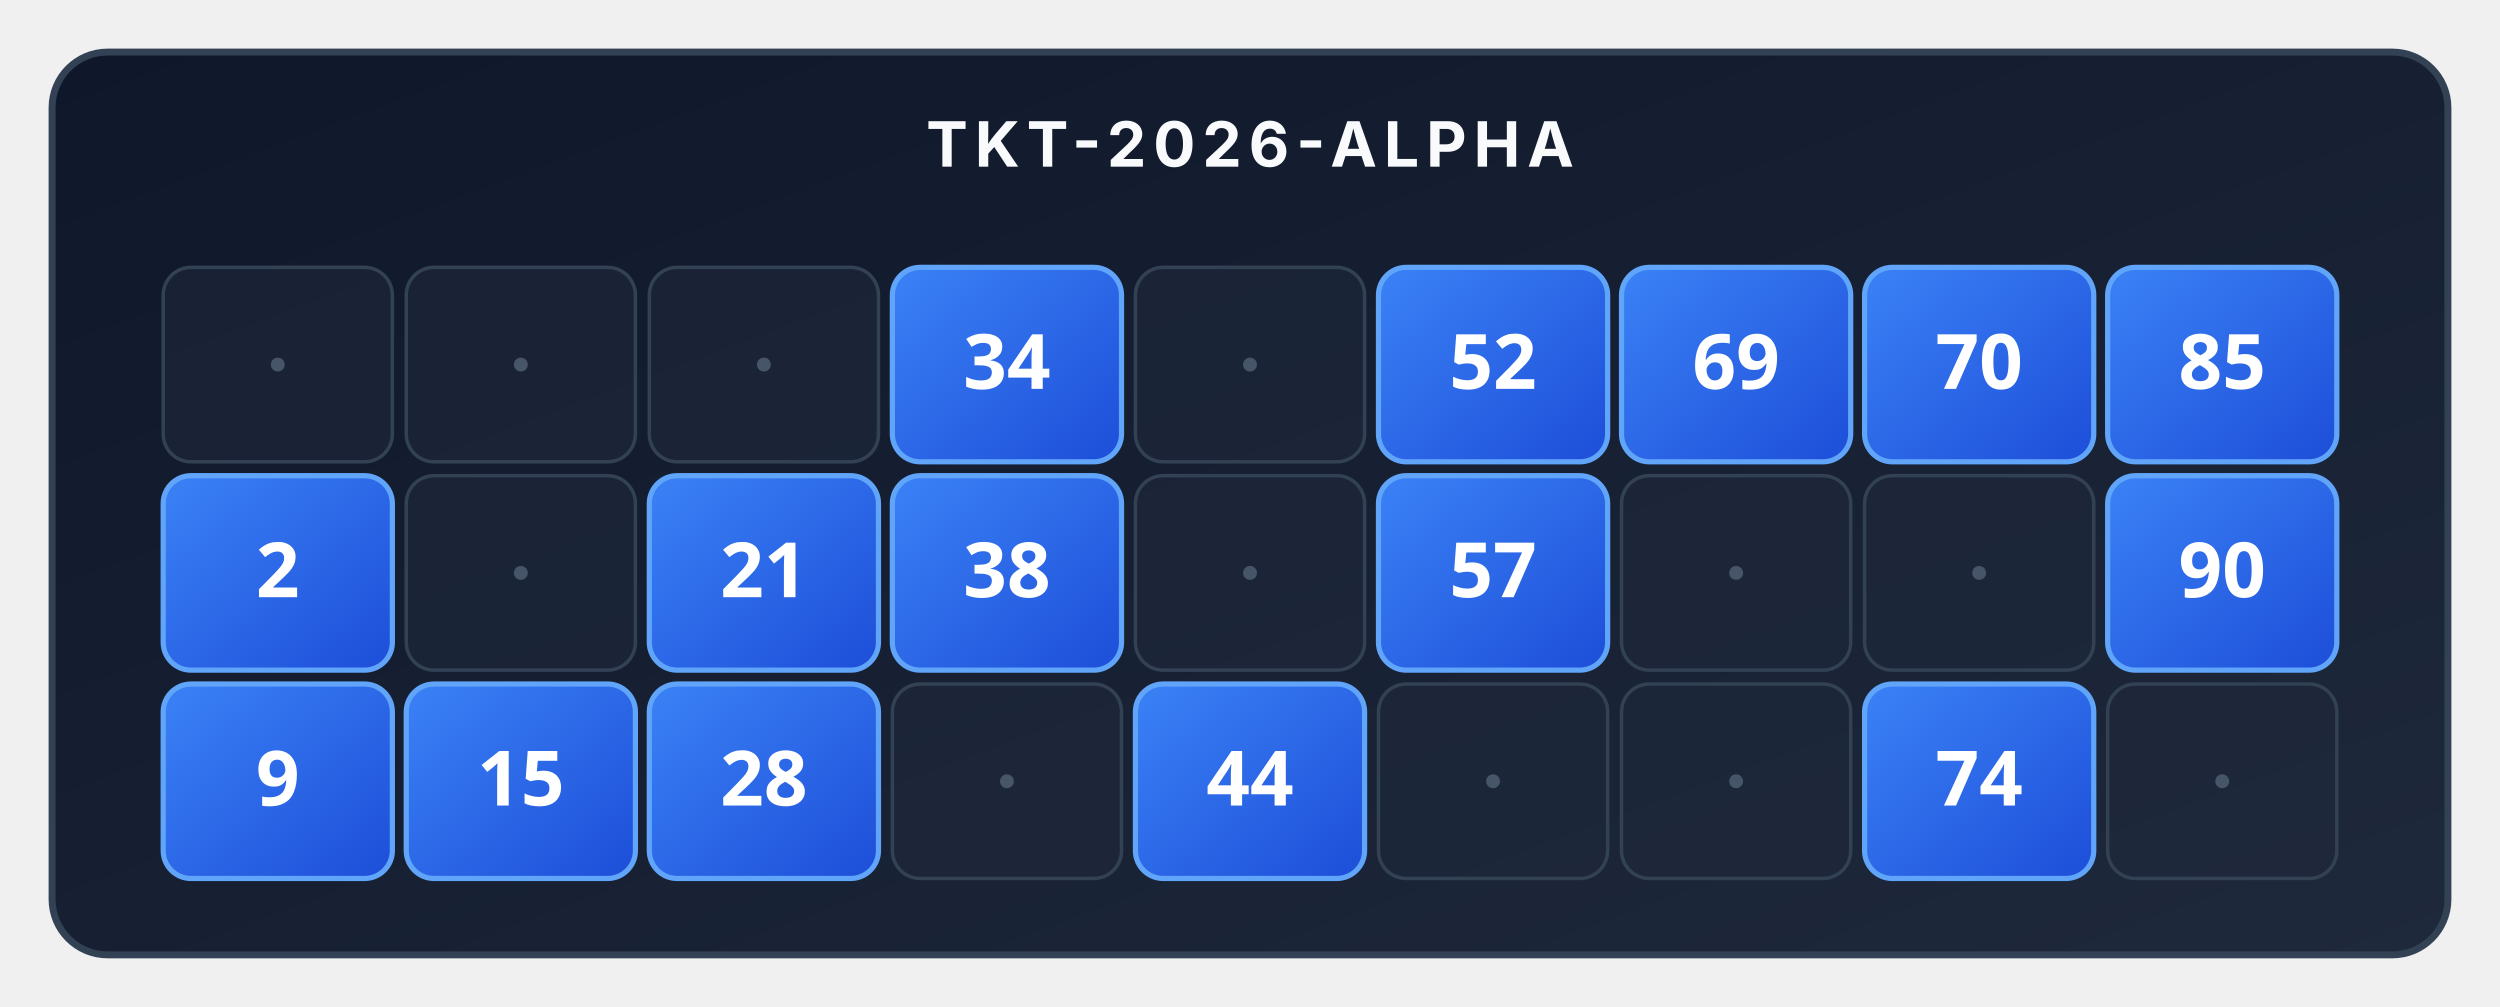
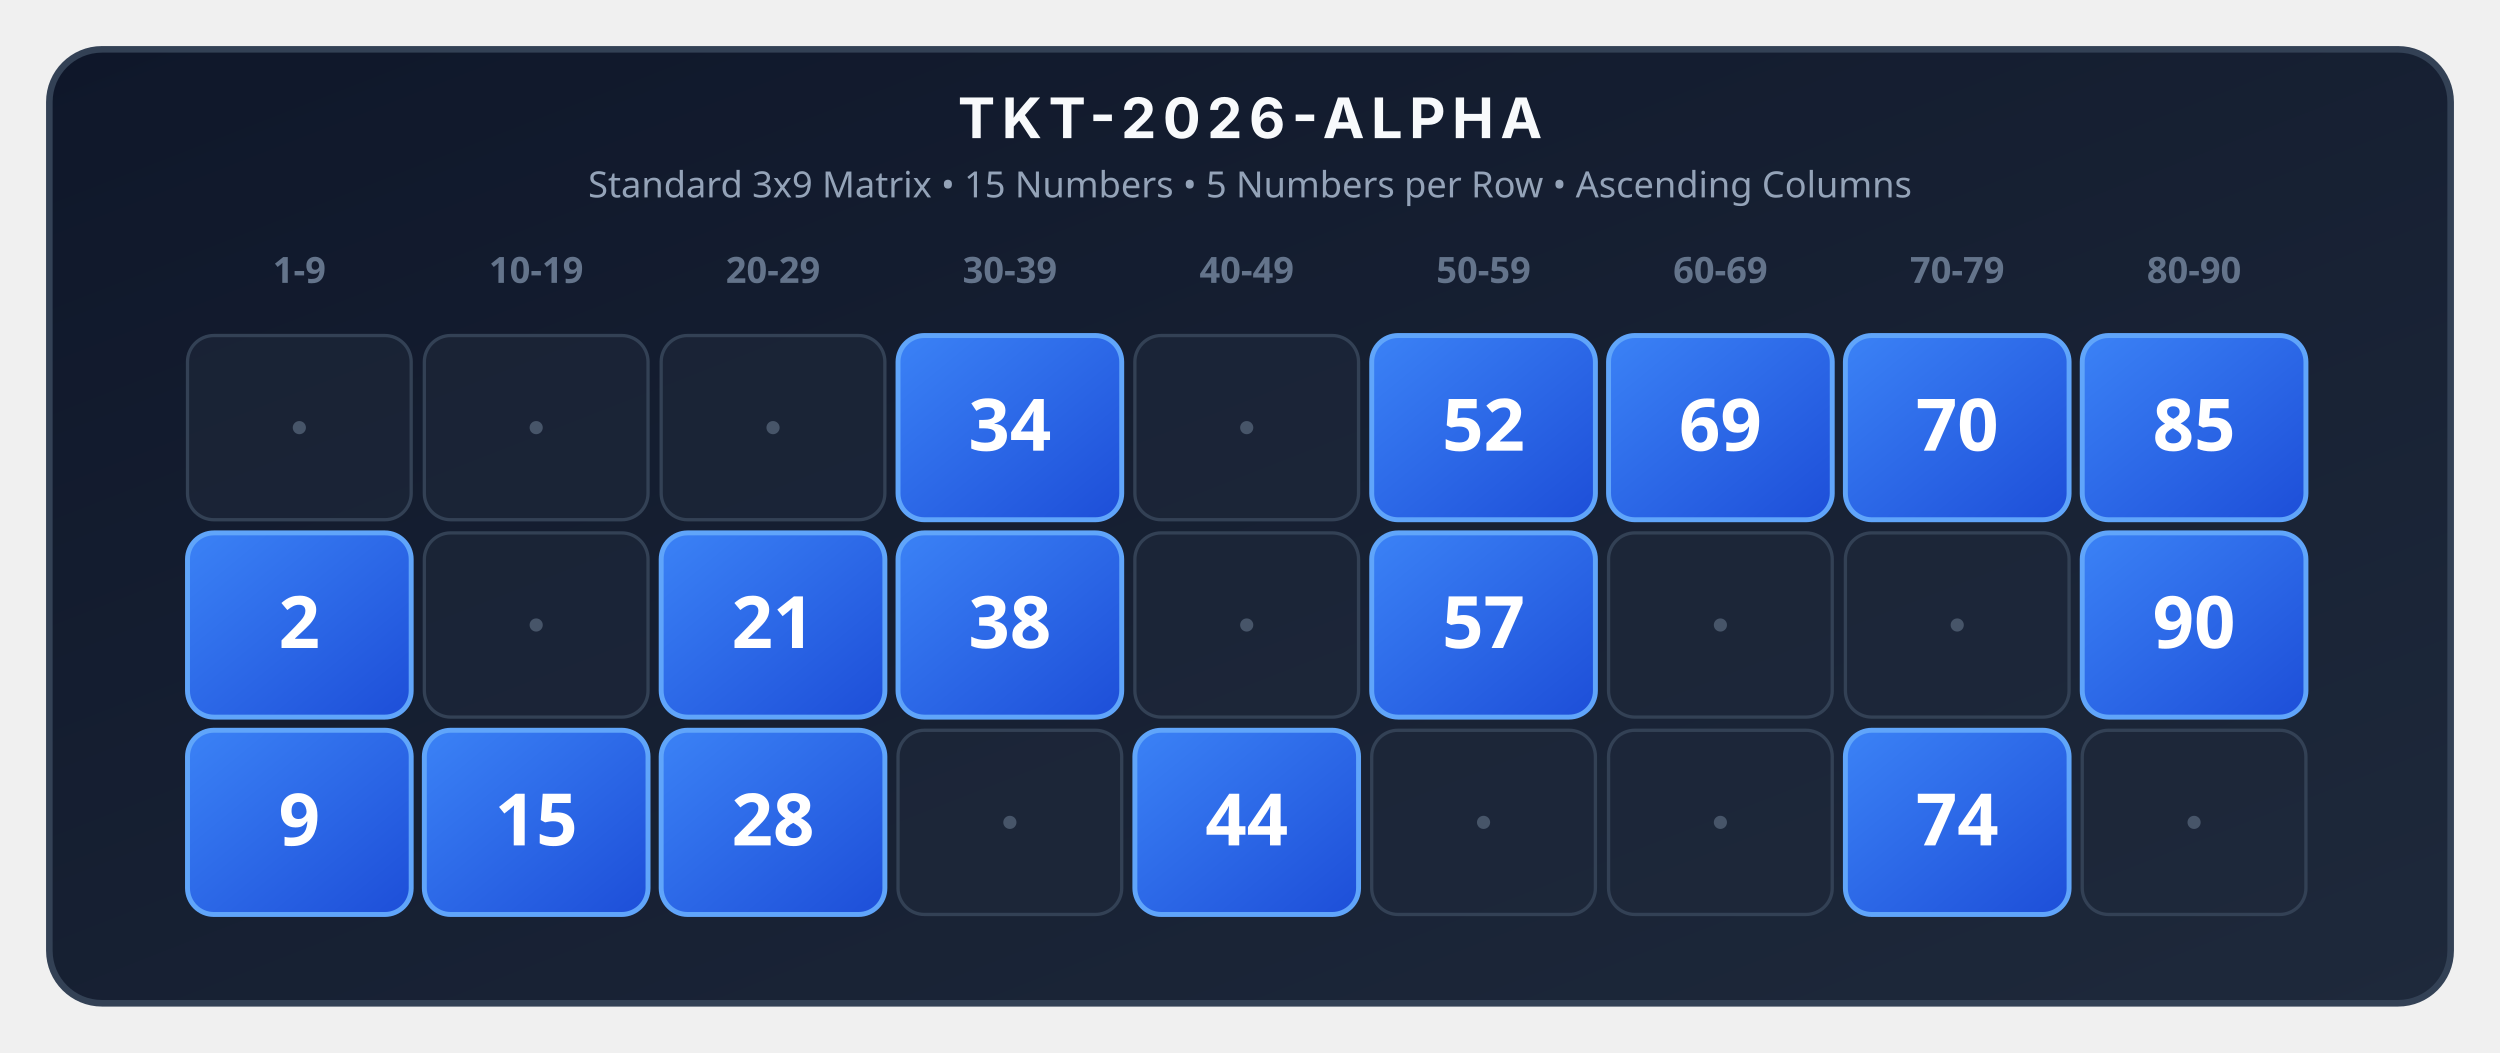
- <svg xmlns="http://www.w3.org/2000/svg" viewBox="0 0 720 290" width="720" height="290">
+ <svg xmlns="http://www.w3.org/2000/svg" viewBox="0 0 760 320" width="760" height="320">
  <defs>
    <linearGradient id="cardBg" x1="0%" y1="0%" x2="100%" y2="100%">
      <stop offset="0%" stop-color="#0f172a" />
      <stop offset="100%" stop-color="#1e293b" />
    </linearGradient>
    <linearGradient id="cellActive" x1="0%" y1="0%" x2="100%" y2="100%">
      <stop offset="0%" stop-color="#3b82f6" />
      <stop offset="100%" stop-color="#1d4ed8" />
    </linearGradient>
  </defs>
-   <rect x="15" y="15" width="690" height="260" rx="16" fill="url(#cardBg)" stroke="#334155" stroke-width="2" />
-   <text x="360.0" y="48" fill="#f8fafc" font-family="system-ui, -apple-system, sans-serif" font-size="18" font-weight="700" text-anchor="middle" letter-spacing="2">TKT-2026-ALPHA</text>
-   <rect x="47" y="77" width="66" height="56" rx="8" fill="#1e293b" fill-opacity="0.6" stroke="#334155" stroke-width="1" />
-   <circle cx="80.0" cy="105.0" r="2" fill="#475569" />
-   <rect x="117" y="77" width="66" height="56" rx="8" fill="#1e293b" fill-opacity="0.6" stroke="#334155" stroke-width="1" />
-   <circle cx="150.0" cy="105.0" r="2" fill="#475569" />
-   <rect x="187" y="77" width="66" height="56" rx="8" fill="#1e293b" fill-opacity="0.6" stroke="#334155" stroke-width="1" />
-   <circle cx="220.0" cy="105.0" r="2" fill="#475569" />
-   <rect x="257" y="77" width="66" height="56" rx="8" fill="url(#cellActive)" stroke="#60a5fa" stroke-width="1.5" />
-   <text x="290.0" y="112.0" fill="#ffffff" font-family="system-ui, sans-serif" font-size="22" font-weight="800" text-anchor="middle">34</text>
-   <rect x="327" y="77" width="66" height="56" rx="8" fill="#1e293b" fill-opacity="0.6" stroke="#334155" stroke-width="1" />
-   <circle cx="360.0" cy="105.0" r="2" fill="#475569" />
-   <rect x="397" y="77" width="66" height="56" rx="8" fill="url(#cellActive)" stroke="#60a5fa" stroke-width="1.5" />
-   <text x="430.0" y="112.0" fill="#ffffff" font-family="system-ui, sans-serif" font-size="22" font-weight="800" text-anchor="middle">52</text>
-   <rect x="467" y="77" width="66" height="56" rx="8" fill="url(#cellActive)" stroke="#60a5fa" stroke-width="1.5" />
-   <text x="500.0" y="112.0" fill="#ffffff" font-family="system-ui, sans-serif" font-size="22" font-weight="800" text-anchor="middle">69</text>
-   <rect x="537" y="77" width="66" height="56" rx="8" fill="url(#cellActive)" stroke="#60a5fa" stroke-width="1.5" />
-   <text x="570.0" y="112.0" fill="#ffffff" font-family="system-ui, sans-serif" font-size="22" font-weight="800" text-anchor="middle">70</text>
-   <rect x="607" y="77" width="66" height="56" rx="8" fill="url(#cellActive)" stroke="#60a5fa" stroke-width="1.5" />
-   <text x="640.0" y="112.0" fill="#ffffff" font-family="system-ui, sans-serif" font-size="22" font-weight="800" text-anchor="middle">85</text>
-   <rect x="47" y="137" width="66" height="56" rx="8" fill="url(#cellActive)" stroke="#60a5fa" stroke-width="1.5" />
-   <text x="80.0" y="172.0" fill="#ffffff" font-family="system-ui, sans-serif" font-size="22" font-weight="800" text-anchor="middle">2</text>
-   <rect x="117" y="137" width="66" height="56" rx="8" fill="#1e293b" fill-opacity="0.6" stroke="#334155" stroke-width="1" />
-   <circle cx="150.0" cy="165.0" r="2" fill="#475569" />
-   <rect x="187" y="137" width="66" height="56" rx="8" fill="url(#cellActive)" stroke="#60a5fa" stroke-width="1.5" />
-   <text x="220.0" y="172.0" fill="#ffffff" font-family="system-ui, sans-serif" font-size="22" font-weight="800" text-anchor="middle">21</text>
-   <rect x="257" y="137" width="66" height="56" rx="8" fill="url(#cellActive)" stroke="#60a5fa" stroke-width="1.5" />
-   <text x="290.0" y="172.0" fill="#ffffff" font-family="system-ui, sans-serif" font-size="22" font-weight="800" text-anchor="middle">38</text>
-   <rect x="327" y="137" width="66" height="56" rx="8" fill="#1e293b" fill-opacity="0.6" stroke="#334155" stroke-width="1" />
-   <circle cx="360.0" cy="165.0" r="2" fill="#475569" />
-   <rect x="397" y="137" width="66" height="56" rx="8" fill="url(#cellActive)" stroke="#60a5fa" stroke-width="1.5" />
-   <text x="430.0" y="172.0" fill="#ffffff" font-family="system-ui, sans-serif" font-size="22" font-weight="800" text-anchor="middle">57</text>
-   <rect x="467" y="137" width="66" height="56" rx="8" fill="#1e293b" fill-opacity="0.6" stroke="#334155" stroke-width="1" />
-   <circle cx="500.0" cy="165.0" r="2" fill="#475569" />
-   <rect x="537" y="137" width="66" height="56" rx="8" fill="#1e293b" fill-opacity="0.6" stroke="#334155" stroke-width="1" />
-   <circle cx="570.0" cy="165.0" r="2" fill="#475569" />
-   <rect x="607" y="137" width="66" height="56" rx="8" fill="url(#cellActive)" stroke="#60a5fa" stroke-width="1.5" />
-   <text x="640.0" y="172.0" fill="#ffffff" font-family="system-ui, sans-serif" font-size="22" font-weight="800" text-anchor="middle">90</text>
-   <rect x="47" y="197" width="66" height="56" rx="8" fill="url(#cellActive)" stroke="#60a5fa" stroke-width="1.5" />
-   <text x="80.0" y="232.0" fill="#ffffff" font-family="system-ui, sans-serif" font-size="22" font-weight="800" text-anchor="middle">9</text>
-   <rect x="117" y="197" width="66" height="56" rx="8" fill="url(#cellActive)" stroke="#60a5fa" stroke-width="1.5" />
-   <text x="150.0" y="232.0" fill="#ffffff" font-family="system-ui, sans-serif" font-size="22" font-weight="800" text-anchor="middle">15</text>
-   <rect x="187" y="197" width="66" height="56" rx="8" fill="url(#cellActive)" stroke="#60a5fa" stroke-width="1.5" />
-   <text x="220.0" y="232.0" fill="#ffffff" font-family="system-ui, sans-serif" font-size="22" font-weight="800" text-anchor="middle">28</text>
-   <rect x="257" y="197" width="66" height="56" rx="8" fill="#1e293b" fill-opacity="0.6" stroke="#334155" stroke-width="1" />
-   <circle cx="290.0" cy="225.0" r="2" fill="#475569" />
-   <rect x="327" y="197" width="66" height="56" rx="8" fill="url(#cellActive)" stroke="#60a5fa" stroke-width="1.5" />
-   <text x="360.0" y="232.0" fill="#ffffff" font-family="system-ui, sans-serif" font-size="22" font-weight="800" text-anchor="middle">44</text>
-   <rect x="397" y="197" width="66" height="56" rx="8" fill="#1e293b" fill-opacity="0.6" stroke="#334155" stroke-width="1" />
-   <circle cx="430.0" cy="225.0" r="2" fill="#475569" />
-   <rect x="467" y="197" width="66" height="56" rx="8" fill="#1e293b" fill-opacity="0.6" stroke="#334155" stroke-width="1" />
-   <circle cx="500.0" cy="225.0" r="2" fill="#475569" />
-   <rect x="537" y="197" width="66" height="56" rx="8" fill="url(#cellActive)" stroke="#60a5fa" stroke-width="1.5" />
-   <text x="570.0" y="232.0" fill="#ffffff" font-family="system-ui, sans-serif" font-size="22" font-weight="800" text-anchor="middle">74</text>
-   <rect x="607" y="197" width="66" height="56" rx="8" fill="#1e293b" fill-opacity="0.6" stroke="#334155" stroke-width="1" />
-   <circle cx="640.0" cy="225.0" r="2" fill="#475569" />
+   <rect x="15" y="15" width="730" height="290" rx="16" fill="url(#cardBg)" stroke="#334155" stroke-width="2" />
+   <text x="380.0" y="42" fill="#f8fafc" font-family="system-ui, -apple-system, sans-serif" font-size="17" font-weight="700" text-anchor="middle" letter-spacing="2">TKT-2026-ALPHA</text>
+   <text x="380.0" y="60" fill="#94a3b8" font-family="system-ui, sans-serif" font-size="11" text-anchor="middle">Standard 3x9 Matrix • 15 Numbers • 5 Numbers per Row • Ascending Columns</text>
+   <text x="91.0" y="86" fill="#64748b" font-family="system-ui, sans-serif" font-size="11" font-weight="600" text-anchor="middle">1-9</text>
+   <text x="163.0" y="86" fill="#64748b" font-family="system-ui, sans-serif" font-size="11" font-weight="600" text-anchor="middle">10-19</text>
+   <text x="235.0" y="86" fill="#64748b" font-family="system-ui, sans-serif" font-size="11" font-weight="600" text-anchor="middle">20-29</text>
+   <text x="307.0" y="86" fill="#64748b" font-family="system-ui, sans-serif" font-size="11" font-weight="600" text-anchor="middle">30-39</text>
+   <text x="379.0" y="86" fill="#64748b" font-family="system-ui, sans-serif" font-size="11" font-weight="600" text-anchor="middle">40-49</text>
+   <text x="451.0" y="86" fill="#64748b" font-family="system-ui, sans-serif" font-size="11" font-weight="600" text-anchor="middle">50-59</text>
+   <text x="523.0" y="86" fill="#64748b" font-family="system-ui, sans-serif" font-size="11" font-weight="600" text-anchor="middle">60-69</text>
+   <text x="595.0" y="86" fill="#64748b" font-family="system-ui, sans-serif" font-size="11" font-weight="600" text-anchor="middle">70-79</text>
+   <text x="667.0" y="86" fill="#64748b" font-family="system-ui, sans-serif" font-size="11" font-weight="600" text-anchor="middle">80-90</text>
+   <rect x="57" y="102" width="68" height="56" rx="8" fill="#1e293b" fill-opacity="0.6" stroke="#334155" stroke-width="1" />
+   <circle cx="91.0" cy="130.0" r="2" fill="#475569" />
+   <rect x="129" y="102" width="68" height="56" rx="8" fill="#1e293b" fill-opacity="0.6" stroke="#334155" stroke-width="1" />
+   <circle cx="163.0" cy="130.0" r="2" fill="#475569" />
+   <rect x="201" y="102" width="68" height="56" rx="8" fill="#1e293b" fill-opacity="0.6" stroke="#334155" stroke-width="1" />
+   <circle cx="235.0" cy="130.0" r="2" fill="#475569" />
+   <rect x="273" y="102" width="68" height="56" rx="8" fill="url(#cellActive)" stroke="#60a5fa" stroke-width="1.5" />
+   <text x="307.0" y="137.0" fill="#ffffff" font-family="system-ui, sans-serif" font-size="22" font-weight="800" text-anchor="middle">34</text>
+   <rect x="345" y="102" width="68" height="56" rx="8" fill="#1e293b" fill-opacity="0.6" stroke="#334155" stroke-width="1" />
+   <circle cx="379.0" cy="130.0" r="2" fill="#475569" />
+   <rect x="417" y="102" width="68" height="56" rx="8" fill="url(#cellActive)" stroke="#60a5fa" stroke-width="1.5" />
+   <text x="451.0" y="137.0" fill="#ffffff" font-family="system-ui, sans-serif" font-size="22" font-weight="800" text-anchor="middle">52</text>
+   <rect x="489" y="102" width="68" height="56" rx="8" fill="url(#cellActive)" stroke="#60a5fa" stroke-width="1.5" />
+   <text x="523.0" y="137.0" fill="#ffffff" font-family="system-ui, sans-serif" font-size="22" font-weight="800" text-anchor="middle">69</text>
+   <rect x="561" y="102" width="68" height="56" rx="8" fill="url(#cellActive)" stroke="#60a5fa" stroke-width="1.5" />
+   <text x="595.0" y="137.0" fill="#ffffff" font-family="system-ui, sans-serif" font-size="22" font-weight="800" text-anchor="middle">70</text>
+   <rect x="633" y="102" width="68" height="56" rx="8" fill="url(#cellActive)" stroke="#60a5fa" stroke-width="1.5" />
+   <text x="667.0" y="137.0" fill="#ffffff" font-family="system-ui, sans-serif" font-size="22" font-weight="800" text-anchor="middle">85</text>
+   <rect x="57" y="162" width="68" height="56" rx="8" fill="url(#cellActive)" stroke="#60a5fa" stroke-width="1.5" />
+   <text x="91.0" y="197.0" fill="#ffffff" font-family="system-ui, sans-serif" font-size="22" font-weight="800" text-anchor="middle">2</text>
+   <rect x="129" y="162" width="68" height="56" rx="8" fill="#1e293b" fill-opacity="0.6" stroke="#334155" stroke-width="1" />
+   <circle cx="163.0" cy="190.0" r="2" fill="#475569" />
+   <rect x="201" y="162" width="68" height="56" rx="8" fill="url(#cellActive)" stroke="#60a5fa" stroke-width="1.5" />
+   <text x="235.0" y="197.0" fill="#ffffff" font-family="system-ui, sans-serif" font-size="22" font-weight="800" text-anchor="middle">21</text>
+   <rect x="273" y="162" width="68" height="56" rx="8" fill="url(#cellActive)" stroke="#60a5fa" stroke-width="1.5" />
+   <text x="307.0" y="197.0" fill="#ffffff" font-family="system-ui, sans-serif" font-size="22" font-weight="800" text-anchor="middle">38</text>
+   <rect x="345" y="162" width="68" height="56" rx="8" fill="#1e293b" fill-opacity="0.6" stroke="#334155" stroke-width="1" />
+   <circle cx="379.0" cy="190.0" r="2" fill="#475569" />
+   <rect x="417" y="162" width="68" height="56" rx="8" fill="url(#cellActive)" stroke="#60a5fa" stroke-width="1.5" />
+   <text x="451.0" y="197.0" fill="#ffffff" font-family="system-ui, sans-serif" font-size="22" font-weight="800" text-anchor="middle">57</text>
+   <rect x="489" y="162" width="68" height="56" rx="8" fill="#1e293b" fill-opacity="0.6" stroke="#334155" stroke-width="1" />
+   <circle cx="523.0" cy="190.0" r="2" fill="#475569" />
+   <rect x="561" y="162" width="68" height="56" rx="8" fill="#1e293b" fill-opacity="0.6" stroke="#334155" stroke-width="1" />
+   <circle cx="595.0" cy="190.0" r="2" fill="#475569" />
+   <rect x="633" y="162" width="68" height="56" rx="8" fill="url(#cellActive)" stroke="#60a5fa" stroke-width="1.5" />
+   <text x="667.0" y="197.0" fill="#ffffff" font-family="system-ui, sans-serif" font-size="22" font-weight="800" text-anchor="middle">90</text>
+   <rect x="57" y="222" width="68" height="56" rx="8" fill="url(#cellActive)" stroke="#60a5fa" stroke-width="1.5" />
+   <text x="91.0" y="257.0" fill="#ffffff" font-family="system-ui, sans-serif" font-size="22" font-weight="800" text-anchor="middle">9</text>
+   <rect x="129" y="222" width="68" height="56" rx="8" fill="url(#cellActive)" stroke="#60a5fa" stroke-width="1.5" />
+   <text x="163.0" y="257.0" fill="#ffffff" font-family="system-ui, sans-serif" font-size="22" font-weight="800" text-anchor="middle">15</text>
+   <rect x="201" y="222" width="68" height="56" rx="8" fill="url(#cellActive)" stroke="#60a5fa" stroke-width="1.5" />
+   <text x="235.0" y="257.0" fill="#ffffff" font-family="system-ui, sans-serif" font-size="22" font-weight="800" text-anchor="middle">28</text>
+   <rect x="273" y="222" width="68" height="56" rx="8" fill="#1e293b" fill-opacity="0.6" stroke="#334155" stroke-width="1" />
+   <circle cx="307.0" cy="250.0" r="2" fill="#475569" />
+   <rect x="345" y="222" width="68" height="56" rx="8" fill="url(#cellActive)" stroke="#60a5fa" stroke-width="1.5" />
+   <text x="379.0" y="257.0" fill="#ffffff" font-family="system-ui, sans-serif" font-size="22" font-weight="800" text-anchor="middle">44</text>
+   <rect x="417" y="222" width="68" height="56" rx="8" fill="#1e293b" fill-opacity="0.6" stroke="#334155" stroke-width="1" />
+   <circle cx="451.0" cy="250.0" r="2" fill="#475569" />
+   <rect x="489" y="222" width="68" height="56" rx="8" fill="#1e293b" fill-opacity="0.6" stroke="#334155" stroke-width="1" />
+   <circle cx="523.0" cy="250.0" r="2" fill="#475569" />
+   <rect x="561" y="222" width="68" height="56" rx="8" fill="url(#cellActive)" stroke="#60a5fa" stroke-width="1.5" />
+   <text x="595.0" y="257.0" fill="#ffffff" font-family="system-ui, sans-serif" font-size="22" font-weight="800" text-anchor="middle">74</text>
+   <rect x="633" y="222" width="68" height="56" rx="8" fill="#1e293b" fill-opacity="0.6" stroke="#334155" stroke-width="1" />
+   <circle cx="667.0" cy="250.0" r="2" fill="#475569" />
</svg>
